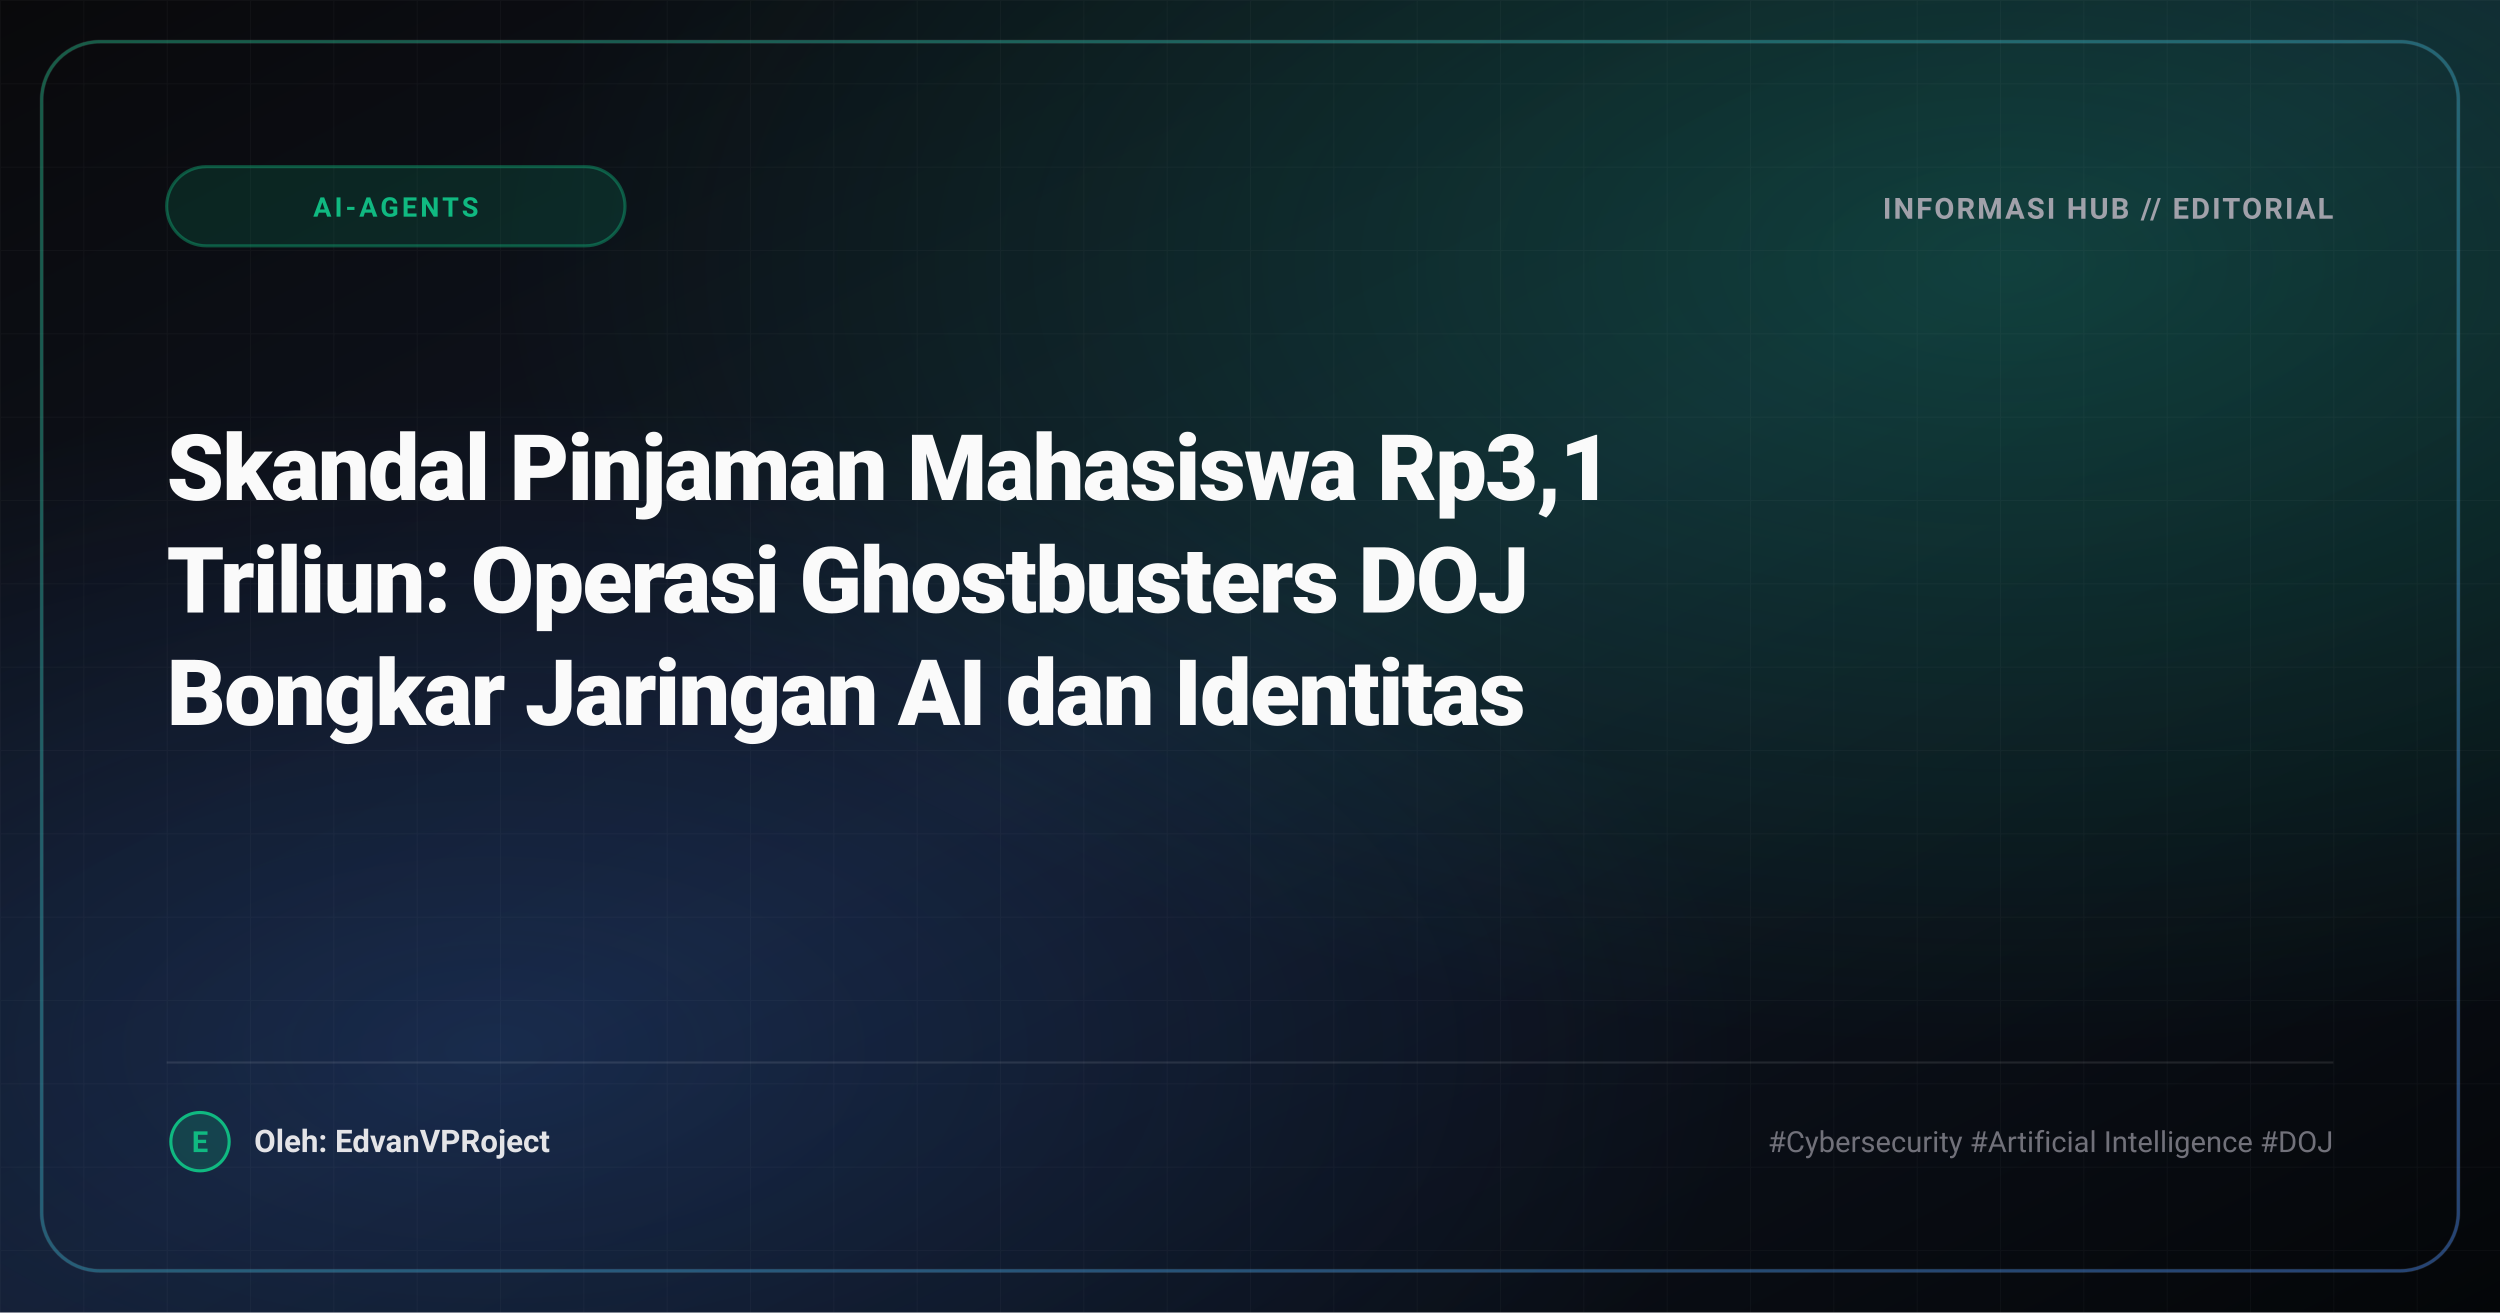
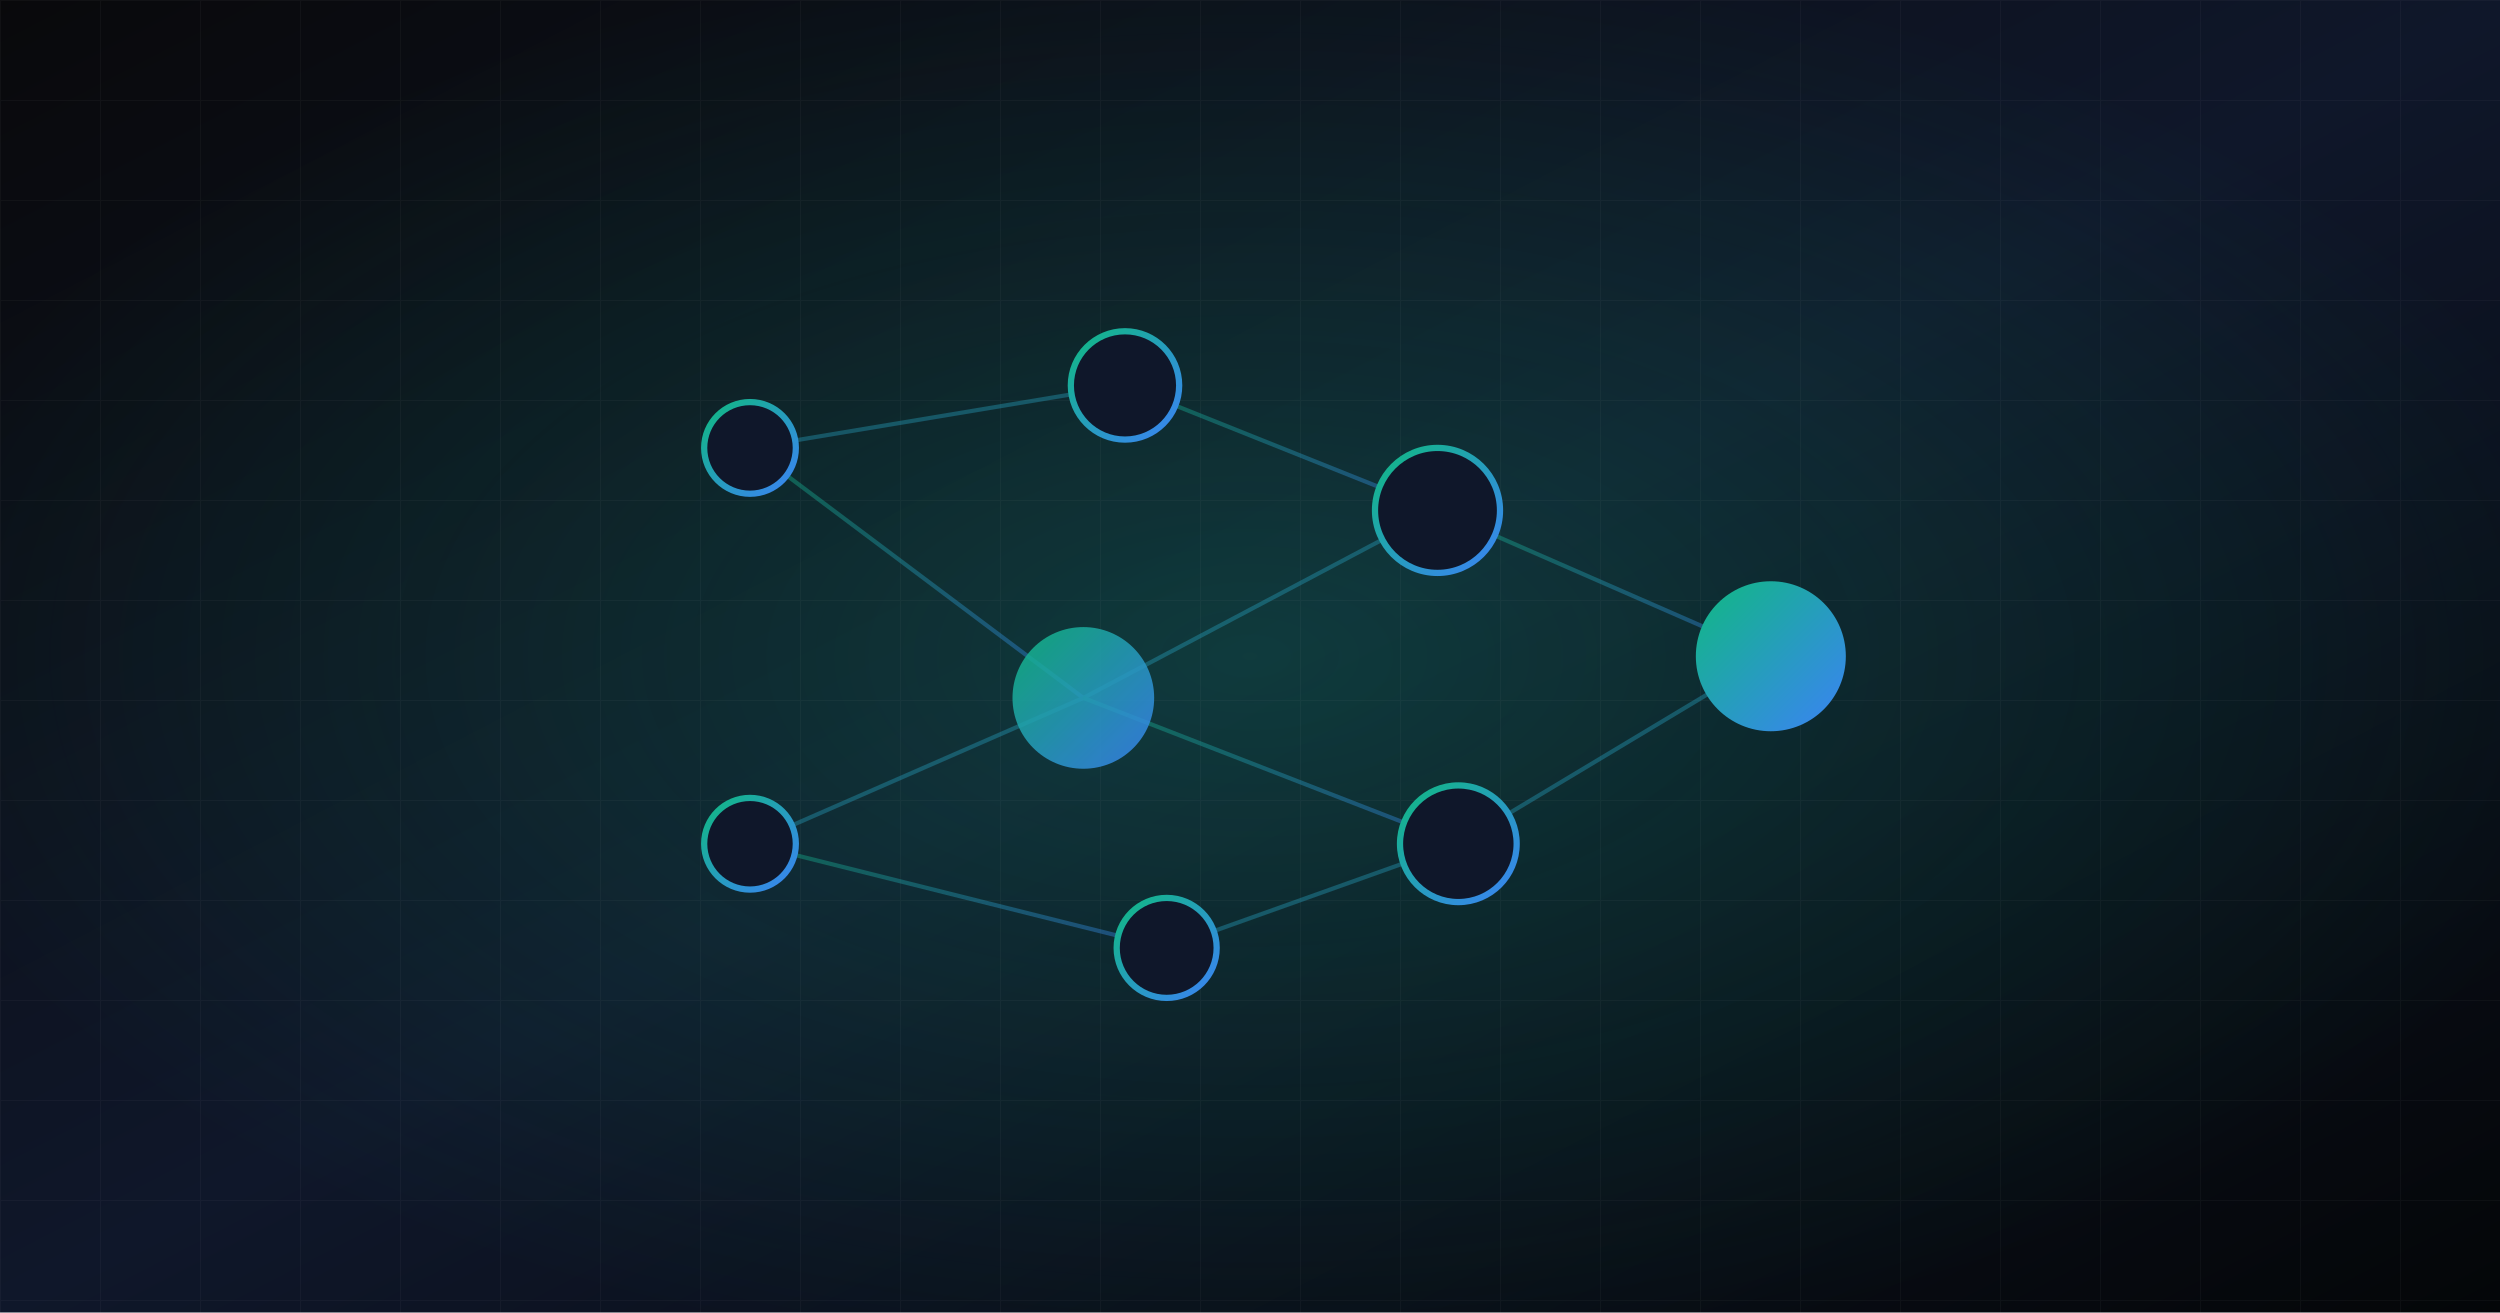
- <svg xmlns="http://www.w3.org/2000/svg" viewBox="0 0 1200 630" width="1200" height="630" shape-rendering="geometricPrecision" text-rendering="geometricPrecision">
+ <svg xmlns="http://www.w3.org/2000/svg" viewBox="0 0 1200 630" width="1200" height="630" shape-rendering="geometricPrecision">
  <defs>
-     <style>
-       text {
-         font-family: -apple-system, BlinkMacSystemFont, "Segoe UI", Roboto, "Helvetica Neue", Arial, sans-serif;
-         text-rendering: geometricPrecision;
-         -webkit-font-smoothing: antialiased;
-       }
-     </style>
    <linearGradient id="bgGrad" x1="0%" y1="0%" x2="100%" y2="100%">
      <stop offset="0%" stop-color="#09090b" />
-       <stop offset="50%" stop-color="#111827" />
+       <stop offset="50%" stop-color="#0f172a" />
      <stop offset="100%" stop-color="#040608" />
    </linearGradient>
    <linearGradient id="accGrad" x1="0%" y1="0%" x2="100%" y2="100%">
      <stop offset="0%" stop-color="#10b981" />
      <stop offset="100%" stop-color="#3b82f6" />
    </linearGradient>
-     <radialGradient id="glow" cx="80%" cy="20%" r="60%">
-       <stop offset="0%" stop-color="#10b981" stop-opacity="0.25" />
+     <radialGradient id="glow" cx="50%" cy="50%" r="55%">
+       <stop offset="0%" stop-color="#10b981" stop-opacity="0.22" />
      <stop offset="100%" stop-color="#10b981" stop-opacity="0" />
    </radialGradient>
-     <radialGradient id="glow2" cx="20%" cy="80%" r="50%">
-       <stop offset="0%" stop-color="#3b82f6" stop-opacity="0.18" />
-       <stop offset="100%" stop-color="#3b82f6" stop-opacity="0" />
-     </radialGradient>
-     <pattern id="grid" width="40" height="40" patternUnits="userSpaceOnUse">
-       <path d="M 40 0 L 0 0 0 40" fill="none" stroke="rgba(255,255,255,0.03)" stroke-width="1" />
+     <pattern id="grid" width="48" height="48" patternUnits="userSpaceOnUse">
+       <path d="M 48 0 L 0 0 0 48" fill="none" stroke="rgba(255,255,255,0.035)" stroke-width="1" />
    </pattern>
  </defs>
  <rect width="1200" height="630" fill="url(#bgGrad)" />
  <rect width="1200" height="630" fill="url(#glow)" />
-   <rect width="1200" height="630" fill="url(#glow2)" />
  <rect width="1200" height="630" fill="url(#grid)" />
-   <rect x="20" y="20" width="1160" height="590" rx="28" fill="none" stroke="rgba(255,255,255,0.08)" stroke-width="2" />
-   <rect x="20" y="20" width="1160" height="590" rx="28" fill="none" stroke="url(#accGrad)" stroke-width="1.5" opacity="0.4" />
-   <g transform="translate(80, 80)">
-     <rect x="0" y="0" width="220" height="38" rx="19" fill="#10b981" fill-opacity="0.15" stroke="#10b981" stroke-opacity="0.4" stroke-width="1.5" />
-     <text x="110" y="24" fill="#10b981" font-family="system-ui, -apple-system, sans-serif" font-size="13" font-weight="700" text-anchor="middle" letter-spacing="1.5">
-       AI-AGENTS
-     </text>
-     <text x="1040" y="25" fill="#a1a1aa" font-family="monospace, monospace" font-size="14" font-weight="600" text-anchor="end" letter-spacing="1">
-       INFORMASI HUB // EDITORIAL
-     </text>
-   </g>
-   <g transform="translate(0, 200)">
-     <text x="80" y="40" fill="#fafafa" font-family="system-ui, -apple-system, sans-serif" font-size="44" font-weight="800" letter-spacing="-0.8">
-       <tspan x="80" dy="0">Skandal Pinjaman Mahasiswa Rp3,1</tspan>
-       <tspan x="80" dy="54">Triliun: Operasi Ghostbusters DOJ</tspan>
-       <tspan x="80" dy="54">Bongkar Jaringan AI dan Identitas</tspan>
-     </text>
-   </g>
-   <g transform="translate(80, 510)">
-     <line x1="0" y1="0" x2="1040" y2="0" stroke="rgba(255,255,255,0.1)" stroke-width="1" />
-     <circle cx="16" cy="38" r="14" fill="#10b981" fill-opacity="0.2" stroke="#10b981" stroke-width="1.5" />
-     <text x="16" y="43" fill="#10b981" font-family="sans-serif" font-size="14" font-weight="bold" text-anchor="middle">E</text>
-     <text x="42" y="43" fill="#e4e4e7" font-family="monospace, monospace" font-size="15" font-weight="600">
-       Oleh: EdvanVPRoject
-     </text>
-     <text x="1040" y="43" fill="#71717a" font-family="monospace, monospace" font-size="14" text-anchor="end">
-       #Cybersecurity   #Artificial Intelligence   #DOJ
-     </text>
+   <g transform="translate(600, 315)">
+     <g stroke="url(#accGrad)" stroke-width="2" opacity="0.4">
+       <line x1="-240" y1="-100" x2="-60" y2="-130" />
+       <line x1="-240" y1="-100" x2="-80" y2="20" />
+       <line x1="-240" y1="90" x2="-80" y2="20" />
+       <line x1="-240" y1="90" x2="-40" y2="140" />
+       <line x1="-60" y1="-130" x2="90" y2="-70" />
+       <line x1="-80" y1="20" x2="90" y2="-70" />
+       <line x1="-80" y1="20" x2="100" y2="90" />
+       <line x1="-40" y1="140" x2="100" y2="90" />
+       <line x1="90" y1="-70" x2="250" y2="0" />
+       <line x1="100" y1="90" x2="250" y2="0" />
+     </g>
+     <circle cx="-240" cy="-100" r="22" fill="#0f172a" stroke="url(#accGrad)" stroke-width="3" />
+     <circle cx="-240" cy="90" r="22" fill="#0f172a" stroke="url(#accGrad)" stroke-width="3" />
+     <circle cx="-60" cy="-130" r="26" fill="#0f172a" stroke="url(#accGrad)" stroke-width="3" />
+     <circle cx="-80" cy="20" r="34" fill="url(#accGrad)" opacity="0.85" />
+     <circle cx="-40" cy="140" r="24" fill="#0f172a" stroke="url(#accGrad)" stroke-width="3" />
+     <circle cx="90" cy="-70" r="30" fill="#0f172a" stroke="url(#accGrad)" stroke-width="3" />
+     <circle cx="100" cy="90" r="28" fill="#0f172a" stroke="url(#accGrad)" stroke-width="3" />
+     <circle cx="250" cy="0" r="36" fill="url(#accGrad)" />
  </g>
</svg>
